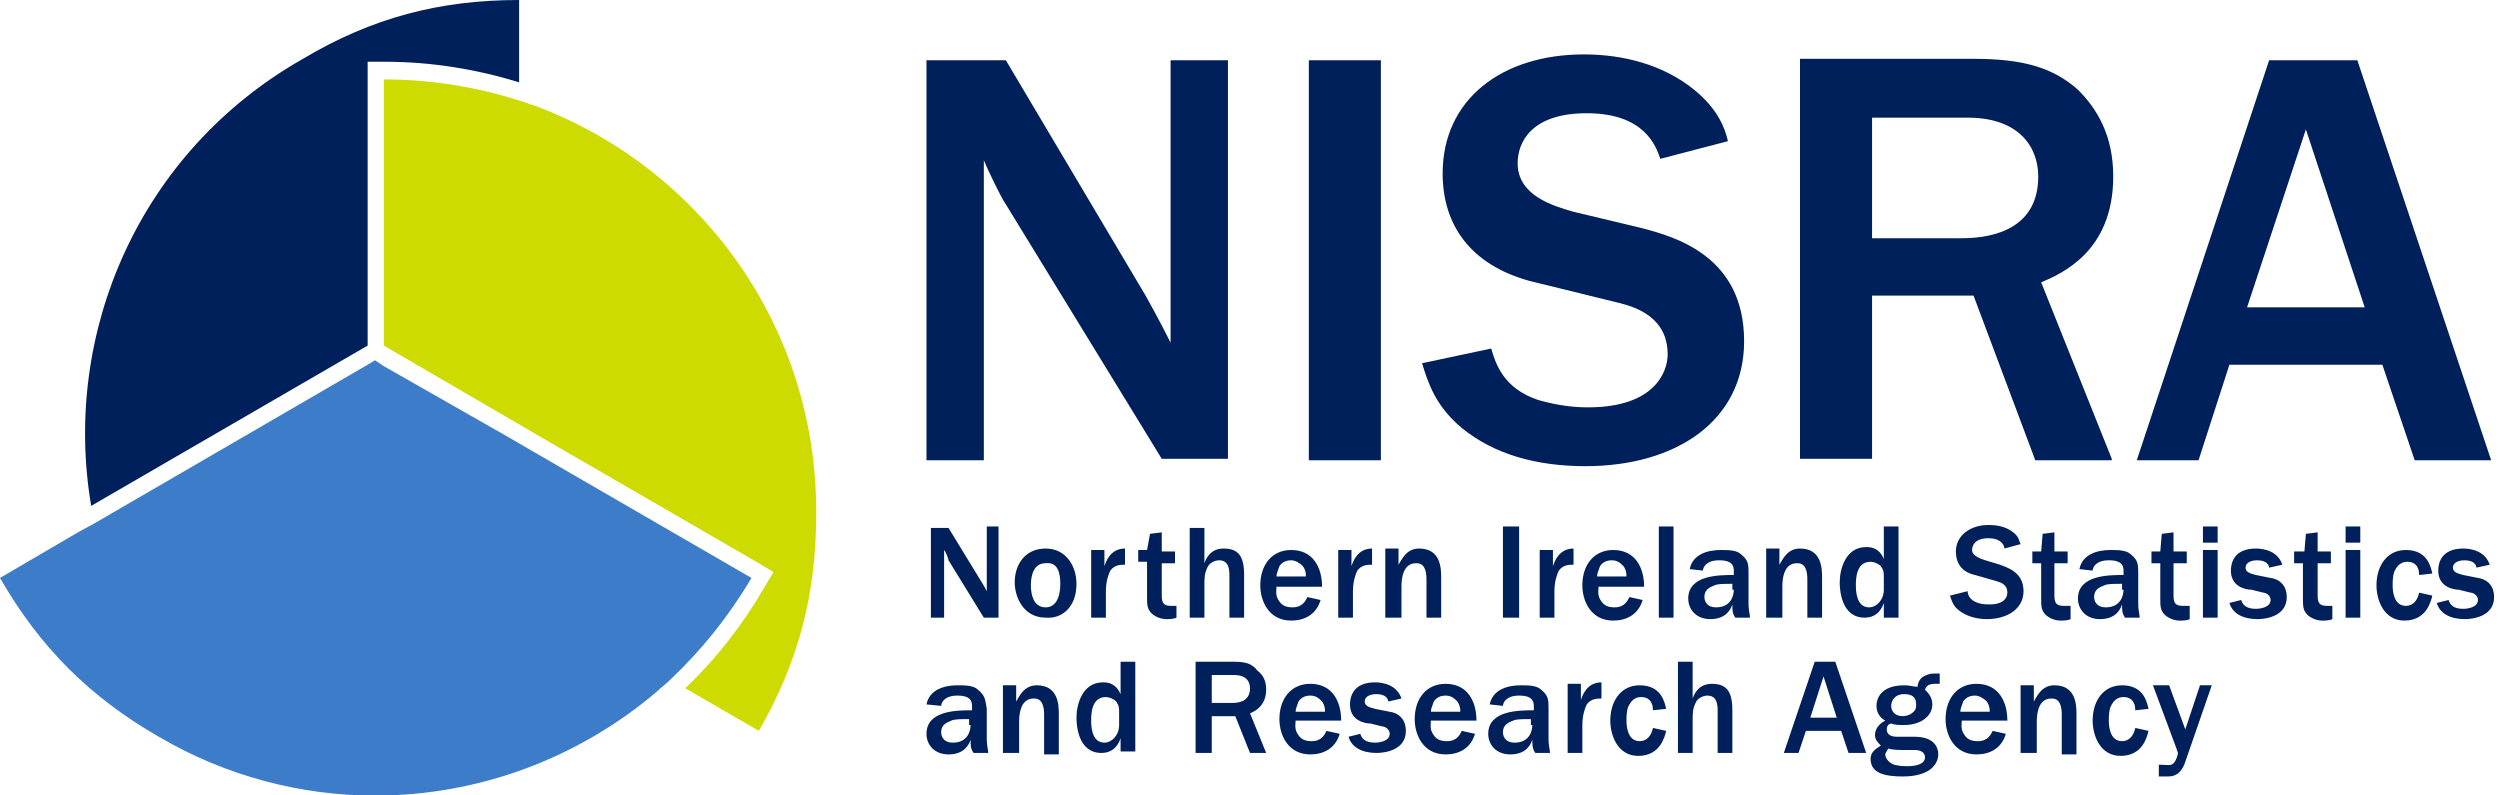
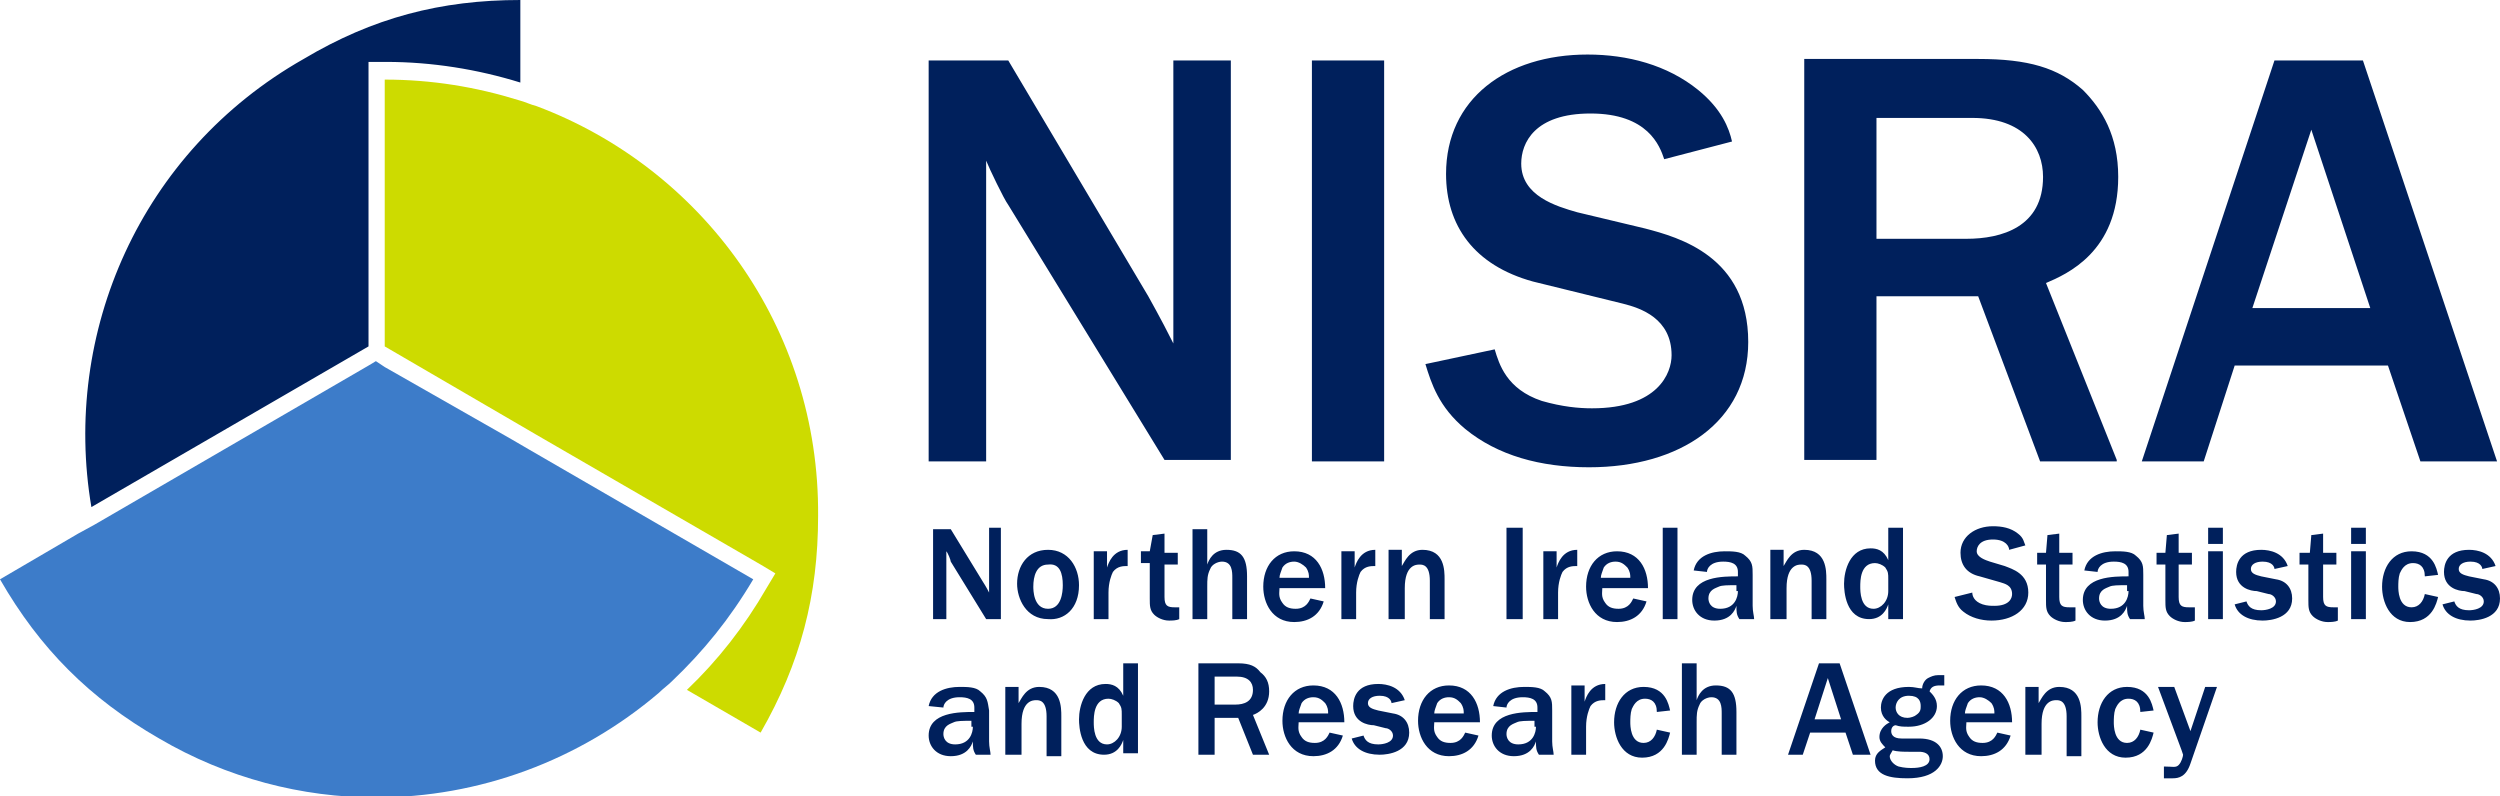
- <svg xmlns="http://www.w3.org/2000/svg" width="170" height="54" viewBox="0 0 170 54">
+ <svg xmlns="http://www.w3.org/2000/svg" version="1.1" id="Layer_1" x="0px" y="0px" width="169.6" height="54" style="enable-background:new 0 0 169.6 54;" xml:space="preserve">
  <style type="text/css">
-         .st0{fill:#3D7CC9;}
-         .st1{fill:#CDDB00;}
-         .st2{fill:#00205C;}
-     </style>
-   <path class="st0" d="M0,39.3c2.7,4.7,6.1,8.1,10.8,10.8c4.6,2.7,9.7,4,14.7,4c7,0,13.8-2.5,19.2-7.1c0.3-0.3,0.6-0.5,0.9-0.8         c2.1-2,3.9-4.2,5.5-6.9l-15.2-8.8l-1.2-0.7l-8.6-4.9l-0.6-0.4L25,24.8L6.4,35.6l-1.1,0.6L0,39.3L0,39.3z" />
-   <path class="st1" d="M36.4,7.2c-0.4-0.1-0.8-0.3-1.2-0.4c-2.9-0.9-5.9-1.4-9.1-1.4v18.1l9.1,5.3l1.2,0.7l15.2,8.8l1,0.6l-0.6,1         c-1.5,2.6-3.3,4.9-5.4,6.9l5,2.9c2.7-4.7,3.9-9.3,3.9-14.7C55.6,22.2,47.6,11.4,36.4,7.2L36.4,7.2z" />
+ 	.st0{fill:#3D7CC9;}
+ 	.st1{fill:#CDDB00;}
+ 	.st2{fill:#00205C;}
+ </style>
+   <path class="st0" d="M0,39.3c2.7,4.7,6.1,8.1,10.8,10.8c4.6,2.7,9.7,4,14.7,4c7,0,13.8-2.5,19.2-7.1c0.3-0.3,0.6-0.5,0.9-0.8  c2.1-2,3.9-4.2,5.5-6.9l-15.2-8.8l-1.2-0.7l-8.6-4.9l-0.6-0.4L25,24.8L6.4,35.6l-1.1,0.6L0,39.3L0,39.3z" />
+   <path class="st1" d="M36.4,7.2c-0.4-0.1-0.8-0.3-1.2-0.4c-2.9-0.9-5.9-1.4-9.1-1.4v18.1l9.1,5.3l1.2,0.7l15.2,8.8l1,0.6l-0.6,1  c-1.5,2.6-3.3,4.9-5.4,6.9l5,2.9c2.7-4.7,3.9-9.3,3.9-14.7C55.6,22.2,47.6,11.4,36.4,7.2L36.4,7.2z" />
  <g>
    <g>
-       <path class="st2" d="M6.2,34.4L25,23.5V4.2h1.2c3.1,0,6.2,0.5,9.1,1.4V0c-5.4,0-10,1.2-14.7,4C9.5,10.3,4.2,22.6,6.2,34.4z                 M94.5,48.4l-1-0.2c-0.4-0.1-0.7-0.2-0.7-0.5s0.3-0.5,0.8-0.5c0.7,0,0.8,0.4,0.8,0.5l0.9-0.2c-0.3-0.9-1.2-1.1-1.8-1.1                 c-1.5,0-1.7,1-1.7,1.5c0,1.1,1,1.3,1.4,1.3l0.8,0.2c0.2,0,0.5,0.2,0.5,0.5c0,0.5-0.7,0.6-1,0.6c-0.7,0-0.9-0.3-1-0.6l-0.8,0.2                 c0.2,0.7,0.9,1.1,1.9,1.1c0.6,0,2-0.2,2-1.5C95.6,49,95.2,48.5,94.5,48.4z M91.2,49c0-1.3-0.6-2.5-2.1-2.5c-1.3,0-2.1,1-2.1,2.4                 c0,1.1,0.6,2.4,2.1,2.4c0.9,0,1.7-0.4,2-1.4l-0.9-0.2c-0.1,0.2-0.3,0.7-1,0.7c-0.4,0-0.7-0.1-0.9-0.4c-0.3-0.4-0.2-0.7-0.2-1H91.2                 z M88.3,47.7c0.2-0.3,0.5-0.4,0.8-0.4c0.4,0,0.6,0.2,0.8,0.4c0.2,0.3,0.2,0.5,0.2,0.7h-2C88.1,48.2,88.2,48,88.3,47.7z                 M148.6,49.6l-1.1-3h-1.1l1.6,4.3l0.1,0.3c0,0.1-0.1,0.5-0.3,0.7c-0.2,0.2-0.4,0.1-1,0.1v0.8h0.6c0.4,0,0.9-0.1,1.2-1l1.8-5.2                 h-0.8L148.6,49.6z M100.4,49c0-1.3-0.6-2.5-2.1-2.5c-1.3,0-2.1,1-2.1,2.4c0,1.1,0.6,2.4,2.1,2.4c0.9,0,1.7-0.4,2-1.4l-0.9-0.2                 c-0.1,0.2-0.3,0.7-1,0.7c-0.4,0-0.7-0.1-0.9-0.4c-0.3-0.4-0.2-0.7-0.2-1H100.4z M97.5,47.7c0.2-0.3,0.5-0.4,0.8-0.4                 c0.4,0,0.6,0.2,0.8,0.4c0.2,0.3,0.2,0.5,0.2,0.7h-2C97.3,48.2,97.4,48,97.5,47.7z M144.4,47.4c0.4,0,0.8,0.2,0.8,0.9l0.9-0.1                 c-0.1-0.4-0.3-1.6-1.8-1.6c-1.3,0-2,1.1-2,2.4c0,1,0.5,2.4,1.9,2.4c1.5,0,1.8-1.3,1.9-1.7l-0.9-0.2c-0.1,0.5-0.4,0.9-0.9,0.9                 c-0.9,0-0.9-1.2-0.9-1.4s0-0.6,0.1-0.9C143.6,47.9,143.8,47.4,144.4,47.4z M67.1,48.2L67.1,48.2c-0.1-0.6-0.1-0.9-0.6-1.3                 c-0.3-0.3-0.9-0.3-1.4-0.3c-0.9,0-1.9,0.3-2.1,1.3l1,0.1c0-0.2,0.2-0.7,1.1-0.7c0.5,0,1,0.1,1,0.7v0.3c-1,0-3.1,0-3.1,1.6                 c0,0.7,0.5,1.4,1.5,1.4c1.1,0,1.4-0.7,1.5-1c0,0.4,0,0.6,0.2,0.9h1c0-0.2-0.1-0.5-0.1-0.9V48.2z M64.8,50.5                 c-0.7,0-0.8-0.5-0.8-0.7c0-0.6,0.5-0.7,0.7-0.8s0.6-0.1,1.2-0.1v0.4H66C66,49.7,65.8,50.5,64.8,50.5z M76.2,47.2                 c-0.3-0.7-0.8-0.8-1.2-0.8c-1.4,0-1.8,1.5-1.8,2.4c0,0.5,0.1,2.4,1.7,2.4c0.9,0,1.2-0.7,1.3-1v0.9h1V45h-1V47.2z M76.1,49.3                 c0,0.7-0.5,1.2-1,1.2c-0.9,0-0.9-1.2-0.9-1.5c0-0.4,0-1.6,1-1.6c0.2,0,0.5,0.1,0.7,0.3c0.2,0.3,0.2,0.4,0.2,0.8V49.3z M70.5,46.6                 c-0.9,0-1.2,0.8-1.4,1.1v-1.1h-0.9v4.6h1.1v-2.1c0-1.6,0.8-1.6,1-1.6c0.2,0,0.7,0,0.7,1.1v2.7h1v-2.7C72,48,72,46.6,70.5,46.6z                 M105.3,48.2c0-0.6,0-0.9-0.5-1.3c-0.3-0.3-0.9-0.3-1.4-0.3c-0.9,0-1.9,0.3-2.1,1.3l0.9,0.1c0-0.2,0.2-0.7,1.1-0.7                 c0.5,0,1,0.1,1,0.7v0.3c-1,0-3.1,0-3.1,1.6c0,0.7,0.5,1.4,1.5,1.4c1.1,0,1.4-0.7,1.5-1c0,0.4,0,0.6,0.2,0.9h1                 c0-0.2-0.1-0.5-0.1-0.9V48.2z M103,50.5c-0.7,0-0.8-0.5-0.8-0.7c0-0.6,0.5-0.7,0.7-0.8c0.2-0.1,0.6-0.1,1.2-0.1v0.4h0.1                 C104.2,49.7,104,50.5,103,50.5z M86.1,46.9c0-0.6-0.2-1-0.6-1.3C85.2,45.2,84.8,45,84,45h-2.7v6.2h1.1v-2.5H84l1,2.5h1.1L85,48.5                 C85.3,48.4,86.1,48,86.1,46.9z M83.8,47.8h-1.4v-1.9h1.5c0.8,0,1.1,0.4,1.1,0.9C85,47.6,84.4,47.8,83.8,47.8z M130.8,46                 c-0.2,0.1-0.4,0.4-0.4,0.7c-0.3,0-0.5-0.1-0.9-0.1c-1.6,0-1.9,0.9-1.9,1.4c0,0.6,0.4,0.9,0.6,1c-0.2,0.1-0.7,0.4-0.7,1                 c0,0.3,0.2,0.5,0.4,0.7c-0.3,0.2-0.7,0.4-0.7,0.9c0,1,1,1.2,2.2,1.2c1.9,0,2.4-0.9,2.4-1.5c0-0.6-0.4-1.2-1.6-1.2H129                 c-0.6,0-0.7-0.3-0.7-0.5c0-0.3,0.2-0.4,0.3-0.4c0.3,0.1,0.5,0.1,0.9,0.1c1.1,0,1.9-0.6,1.9-1.4c0-0.5-0.3-0.8-0.5-1                 c0.1-0.3,0.3-0.4,0.7-0.4h0.3v-0.7h-0.4C131.2,45.8,131,45.9,130.8,46z M128.4,50.9c0.3,0.1,0.8,0.1,1.1,0.1h0.7                 c0.3,0,0.7,0.1,0.7,0.5c0,0.5-0.7,0.6-1.2,0.6c-0.2,0-0.5,0-0.9-0.1c-0.3-0.1-0.6-0.4-0.6-0.7C128.2,51.2,128.3,51.1,128.4,50.9z                 M130,48.5c-0.1,0.1-0.4,0.2-0.6,0.2c-0.6,0-0.8-0.4-0.8-0.7s0.2-0.8,0.9-0.8s0.8,0.4,0.8,0.7C130.3,48.1,130.3,48.3,130,48.5z                 M136.5,49c0-1.3-0.6-2.5-2.1-2.5c-1.3,0-2.1,1-2.1,2.4c0,1.1,0.6,2.4,2.1,2.4c0.9,0,1.7-0.4,2-1.4l-0.9-0.2                 c-0.1,0.2-0.3,0.7-1,0.7c-0.4,0-0.7-0.1-0.9-0.4c-0.3-0.4-0.2-0.7-0.2-1H136.5z M133.3,48.4c0-0.2,0.1-0.4,0.2-0.7                 c0.2-0.3,0.5-0.4,0.8-0.4c0.3,0,0.6,0.2,0.8,0.4c0.2,0.3,0.2,0.5,0.2,0.7H133.3z M111.6,47.4c0.4,0,0.8,0.2,0.8,0.9l0.9-0.1                 c-0.1-0.4-0.3-1.6-1.8-1.6c-1.3,0-2,1.1-2,2.4c0,1,0.5,2.4,1.9,2.4c1.5,0,1.8-1.3,1.9-1.7l-0.9-0.2c-0.1,0.5-0.4,0.9-0.9,0.9                 c-0.9,0-0.9-1.2-0.9-1.4s0-0.6,0.1-0.9C110.8,47.9,111,47.4,111.6,47.4z M139.7,46.6c-0.9,0-1.2,0.8-1.4,1.1v-1.1h-0.9v4.6h1.1                 v-2.1c0-1.6,0.8-1.6,1-1.6s0.7,0,0.7,1.1v2.7h1v-2.7C141.2,48,141.2,46.6,139.7,46.6z M116.4,46.5c-0.9,0-1.2,0.7-1.3,1V45h-1v6.2                 h1V49c0-0.5,0-0.8,0.2-1.2c0.1-0.3,0.5-0.5,0.8-0.5c0.7,0,0.7,0.7,0.7,1.1v2.8h1v-2.9C117.8,47,117.4,46.5,116.4,46.5z M123.4,45                 l-2.1,6.2h1l0.5-1.5h2.4l0.5,1.5h1.2l-2.1-6.2H123.4z M123.1,48.8L124,46l0.9,2.8H123.1z M107.5,47.6v-1.1h-0.9v4.7h1v-1.9                 c0-0.7,0.2-1.2,0.3-1.4c0.3-0.4,0.7-0.4,1-0.4v-1.1C107.9,46.4,107.6,47.3,107.5,47.6z M163.7,38.2c0.4,0,0.8,0.2,0.8,0.9l0.9-0.1                 c-0.1-0.4-0.3-1.6-1.8-1.6c-1.3,0-2,1.1-2,2.4c0,1,0.5,2.4,1.9,2.4c1.5,0,1.8-1.3,1.9-1.7l-0.9-0.2c-0.1,0.5-0.4,0.9-0.9,0.9                 c-0.9,0-0.9-1.2-0.9-1.4s0-0.6,0.1-0.9C162.9,38.7,163.1,38.2,163.7,38.2z M159.5,42h1v-4.6h-1V42z M139.1,41.8                 c0.2,0.2,0.6,0.4,1,0.4c0.2,0,0.5,0,0.7-0.1v-0.9h-0.4c-0.5,0-0.7-0.1-0.7-0.7v-2.2h0.9v-0.8h-0.9v-1.3l-0.8,0.1l-0.1,1.2h-0.6                 v0.8h0.6v2.4C138.8,41.2,138.8,41.5,139.1,41.8z M67.1,40.2c-0.2-0.4-0.4-0.7-0.4-0.7l-2.2-3.6h-1.2V42h0.9v-4.6                 c0.1,0.1,0.3,0.6,0.3,0.7l2.4,3.9h1v-6.2h-0.8V40.2z M157.6,40.5v-2.2h0.9v-0.8h-0.9v-1.3l-0.8,0.1l-0.1,1.2H156v0.8h0.6v2.4                 c0,0.5,0,0.8,0.3,1.1c0.2,0.2,0.6,0.4,1,0.4c0.2,0,0.5,0,0.7-0.1v-0.9h-0.3C157.8,41.2,157.6,41.1,157.6,40.5z M91,37.4V42h1v-1.8                 c0-0.7,0.2-1.2,0.3-1.4c0.3-0.4,0.7-0.4,1-0.4v-1.1c-1,0-1.3,0.9-1.4,1.2v-1.1H91z M129.1,42v-6.2h-1V38c-0.3-0.7-0.8-0.8-1.2-0.8                 c-1.4,0-1.8,1.5-1.8,2.4c0,0.5,0.1,2.4,1.7,2.4c0.9,0,1.2-0.7,1.3-1v1H129.1z M127.1,41.3c-0.9,0-0.9-1.2-0.9-1.5                 c0-0.4,0-1.6,1-1.6c0.2,0,0.5,0.1,0.7,0.3c0.2,0.3,0.2,0.4,0.2,0.8v0.8C128.1,40.8,127.6,41.3,127.1,41.3z M103.3,42v-6.2h-1.1V42                 H103.3z M111.8,39.9c0-1.3-0.6-2.5-2.1-2.5c-1.3,0-2.1,1-2.1,2.4c0,1.1,0.6,2.4,2.1,2.4c0.9,0,1.7-0.4,2-1.4l-0.9-0.2                 c-0.1,0.2-0.3,0.7-1,0.7c-0.4,0-0.7-0.1-0.9-0.4c-0.3-0.4-0.2-0.7-0.2-1H111.8z M108.6,39.2c0-0.2,0.1-0.4,0.2-0.7                 c0.2-0.3,0.5-0.4,0.8-0.4c0.4,0,0.6,0.2,0.8,0.4c0.2,0.3,0.2,0.5,0.2,0.7H108.6z M74.2,37.4V42h1v-1.8c0-0.7,0.2-1.2,0.3-1.4                 c0.3-0.4,0.7-0.4,1-0.4v-1.1c-1,0-1.3,0.9-1.4,1.2v-1.1H74.2z M159.5,36.9h1v-1.1h-1V36.9z M149.8,42h1v-4.6h-1V42z M146.9,40.7                 c0,0.5,0,0.8,0.3,1.1c0.2,0.2,0.6,0.4,1,0.4c0.2,0,0.5,0,0.7-0.1v-0.9h-0.4c-0.5,0-0.7-0.1-0.7-0.7v-2.2h0.9v-0.8h-0.9v-1.3                 l-0.8,0.1l-0.1,1.2h-0.6v0.8h0.6V40.7z M71.1,37.3c-1.4,0-2.1,1.1-2.1,2.3c0,1,0.6,2.4,2.1,2.4c1.1,0.1,2.1-0.7,2.1-2.3                 C73.2,38.5,72.5,37.3,71.1,37.3z M71.1,41.3c-1,0-1-1.3-1-1.5c0-0.7,0.2-1.5,1-1.5c0.8-0.1,1,0.6,1,1.4                 C72.1,40.2,72,41.3,71.1,41.3z M144.3,41.1c0,0.4,0,0.6,0.2,0.9h1c0-0.2-0.1-0.5-0.1-0.9V39h0c0-0.6,0-0.9-0.5-1.3                 c-0.3-0.3-0.9-0.3-1.4-0.3c-0.9,0-1.9,0.3-2.1,1.3l0.9,0.1c0-0.2,0.2-0.7,1.1-0.7c0.5,0,1,0.1,1,0.7v0.3c-1,0-3.1,0-3.1,1.6                 c0,0.7,0.5,1.4,1.5,1.4C143.9,42.1,144.2,41.4,144.3,41.1z M142.4,40.6c0-0.6,0.5-0.7,0.7-0.8c0.2-0.1,0.6-0.1,1.2-0.1v0.4h0.1                 c0,0.4-0.2,1.2-1.2,1.2C142.5,41.3,142.4,40.8,142.4,40.6z M112.8,42h1v-6.2h-1V42z M136,38.4l-1-0.3c-0.3-0.1-0.9-0.3-0.9-0.7                 c0-0.3,0.2-0.8,1.1-0.8s1.1,0.5,1.1,0.7l1.1-0.3c-0.1-0.2-0.1-0.5-0.5-0.8c-0.5-0.4-1.1-0.5-1.7-0.5c-1.2,0-2.2,0.7-2.2,1.8                 c0,0.8,0.4,1.4,1.3,1.6l1.4,0.4c0.3,0.1,0.8,0.2,0.8,0.8c0,0.3-0.2,0.8-1.2,0.8c-0.2,0-0.5,0-0.8-0.1c-0.6-0.2-0.7-0.6-0.7-0.8                 l-1.2,0.3c0.1,0.3,0.2,0.7,0.6,1c0.5,0.4,1.2,0.6,1.9,0.6c1.4,0,2.5-0.7,2.5-1.9C137.6,38.9,136.5,38.6,136,38.4z M118.9,39                 c0-0.6,0-0.9-0.5-1.3c-0.3-0.3-0.9-0.3-1.4-0.3c-0.9,0-1.9,0.3-2.1,1.3l0.9,0.1c0-0.2,0.2-0.7,1.1-0.7c0.5,0,1,0.1,1,0.7v0.3                 c-1,0-3.1,0-3.1,1.6c0,0.7,0.5,1.4,1.5,1.4c1.1,0,1.4-0.7,1.5-1c0,0.4,0,0.6,0.2,0.9h1c0-0.2-0.1-0.5-0.1-0.9V39z M116.7,41.3                 c-0.7,0-0.8-0.5-0.8-0.7c0-0.6,0.5-0.7,0.7-0.8c0.2-0.1,0.6-0.1,1.2-0.1v0.4h0.1C117.9,40.5,117.7,41.3,116.7,41.3z M122.2,38.3                 c0.2,0,0.7,0,0.7,1.1V42h1v-2.7c0-0.6,0-2-1.5-2c-0.9,0-1.2,0.8-1.4,1.1v-1.1h-0.9V42h1.1v-2.1C121.2,38.3,122,38.3,122.2,38.3z                 M107,37.3c-1,0-1.3,0.9-1.4,1.2v-1.1h-0.9V42h1v-1.8c0-0.7,0.2-1.2,0.3-1.4c0.3-0.4,0.7-0.4,1-0.4V37.3z M149.8,36.9h1v-1.1h-1                 V36.9z M79,40.5v-2.2h0.9v-0.8H79v-1.3l-0.8,0.1L78,37.4h-0.6v0.8H78v2.4c0,0.5,0,0.8,0.3,1.1c0.2,0.2,0.6,0.4,1,0.4                 c0.2,0,0.5,0,0.7-0.1v-0.8h-0.3C79.2,41.2,79,41.1,79,40.5z M154.4,39.3l-1-0.2c-0.4-0.1-0.7-0.2-0.7-0.5c0-0.3,0.3-0.5,0.8-0.5                 c0.7,0,0.8,0.4,0.8,0.5l0.9-0.2c-0.3-0.9-1.2-1.1-1.8-1.1c-1.5,0-1.7,1-1.7,1.5c0,1.1,1,1.3,1.4,1.3l0.8,0.2                 c0.2,0,0.5,0.2,0.5,0.5c0,0.5-0.7,0.6-1,0.6c-0.7,0-0.9-0.3-1-0.6l-0.8,0.2c0.2,0.7,0.9,1.1,1.9,1.1c0.6,0,2-0.2,2-1.5                 C155.5,39.9,155.1,39.4,154.4,39.3z M81.9,39.8c0-0.5,0-0.8,0.2-1.2c0.1-0.3,0.5-0.5,0.8-0.5c0.7,0,0.7,0.7,0.7,1.1V42h1v-2.9                 c0-1.3-0.4-1.8-1.4-1.8c-0.9,0-1.2,0.7-1.3,1v-2.4h-1V42h1V39.8z M89.8,40.8l-0.9-0.2c-0.1,0.2-0.3,0.7-1,0.7                 c-0.4,0-0.7-0.1-0.9-0.4c-0.3-0.4-0.2-0.7-0.2-1h3.1c0-1.3-0.6-2.5-2.1-2.5c-1.3,0-2.1,1-2.1,2.4c0,1.1,0.6,2.4,2.1,2.4                 C88.7,42.2,89.5,41.8,89.8,40.8z M87,38.5c0.2-0.3,0.5-0.4,0.8-0.4c0.3,0,0.6,0.2,0.8,0.4c0.2,0.3,0.2,0.5,0.2,0.7h-2                 C86.8,39,86.9,38.8,87,38.5z M168.5,39.3l-1-0.2c-0.4-0.1-0.7-0.2-0.7-0.5c0-0.3,0.3-0.5,0.8-0.5c0.7,0,0.8,0.4,0.8,0.5l0.9-0.2                 c-0.3-0.9-1.2-1.1-1.8-1.1c-1.5,0-1.7,1-1.7,1.5c0,1.1,1,1.3,1.4,1.3l0.8,0.2c0.2,0,0.5,0.2,0.5,0.5c0,0.5-0.7,0.6-1,0.6                 c-0.7,0-0.9-0.3-1-0.6l-0.8,0.2c0.2,0.7,0.9,1.1,1.9,1.1c0.6,0,2-0.2,2-1.5C169.6,39.9,169.2,39.4,168.5,39.3z M97,39.4V42h1v-2.7                 c0-0.6,0-2-1.5-2c-0.9,0-1.2,0.8-1.4,1.1v-1.1h-0.9V42h1.1v-2.1c0-1.6,0.8-1.6,1-1.6C96.5,38.3,97,38.3,97,39.4z M151.6,24.8H162                 l2.2,6.5h5.2l-9.1-27.2h-6l-9,27.2h4.2L151.6,24.8z M156.8,8.8l4,12.1h-8L156.8,8.8z M108,27.7c-0.9,0-2-0.1-3.4-0.5                 c-2.4-0.8-2.9-2.5-3.2-3.5l-4.7,1c0.4,1.3,0.9,2.9,2.7,4.4c2.2,1.8,5.1,2.6,8.4,2.6c6.2,0,10.8-3.1,10.8-8.5c0-5.8-4.7-7.1-7-7.7                 l-4.6-1.1c-1.4-0.4-3.8-1.1-3.8-3.3c0-1.4,0.9-3.4,4.7-3.4c3.9,0,4.7,2.2,5,3.1l4.6-1.2c-0.2-0.9-0.7-2.2-2.3-3.5                 c-2.1-1.7-4.8-2.4-7.5-2.4c-5.5,0-9.6,3-9.6,8.1c0,3.5,1.9,6.2,5.9,7.3l6.1,1.5c1.2,0.3,3.3,1,3.3,3.5                 C113.4,25.3,112.5,27.7,108,27.7z M127.3,20.1h6.9l4.2,11.2h5.2v-0.1l-4.8-12c1.4-0.6,4.9-2.1,4.9-7.2c0-2.8-1.1-4.6-2.4-5.9                 c-1.7-1.5-3.7-2.1-7.1-2.1h-11.8v27.2h4.9V20.1z M127.3,8h6.5c3.5,0,4.8,2,4.8,4c0,3.4-2.8,4.2-5.2,4.2h-6.1V8z M66.9,10.9                 c0.2,0.5,1.2,2.6,1.5,3L79,31.2h4.5V4.1h-3.9v19.2c-0.9-1.8-1.6-3-1.7-3.2l-9.5-16H63v27.2h3.9V10.9z M93.9,4.1H89v27.2h4.9V4.1z" />
+       <path class="st2" d="M6.2,34.4L25,23.5V4.2h1.2c3.1,0,6.2,0.5,9.1,1.4V0c-5.4,0-10,1.2-14.7,4C9.5,10.3,4.2,22.6,6.2,34.4z     M94.5,48.4l-1-0.2c-0.4-0.1-0.7-0.2-0.7-0.5s0.3-0.5,0.8-0.5c0.7,0,0.8,0.4,0.8,0.5l0.9-0.2c-0.3-0.9-1.2-1.1-1.8-1.1    c-1.5,0-1.7,1-1.7,1.5c0,1.1,1,1.3,1.4,1.3l0.8,0.2c0.2,0,0.5,0.2,0.5,0.5c0,0.5-0.7,0.6-1,0.6c-0.7,0-0.9-0.3-1-0.6l-0.8,0.2    c0.2,0.7,0.9,1.1,1.9,1.1c0.6,0,2-0.2,2-1.5C95.6,49,95.2,48.5,94.5,48.4z M91.2,49c0-1.3-0.6-2.5-2.1-2.5c-1.3,0-2.1,1-2.1,2.4    c0,1.1,0.6,2.4,2.1,2.4c0.9,0,1.7-0.4,2-1.4l-0.9-0.2c-0.1,0.2-0.3,0.7-1,0.7c-0.4,0-0.7-0.1-0.9-0.4c-0.3-0.4-0.2-0.7-0.2-1H91.2    z M88.3,47.7c0.2-0.3,0.5-0.4,0.8-0.4c0.4,0,0.6,0.2,0.8,0.4c0.2,0.3,0.2,0.5,0.2,0.7h-2C88.1,48.2,88.2,48,88.3,47.7z     M148.6,49.6l-1.1-3h-1.1l1.6,4.3l0.1,0.3c0,0.1-0.1,0.5-0.3,0.7c-0.2,0.2-0.4,0.1-1,0.1v0.8h0.6c0.4,0,0.9-0.1,1.2-1l1.8-5.2    h-0.8L148.6,49.6z M100.4,49c0-1.3-0.6-2.5-2.1-2.5c-1.3,0-2.1,1-2.1,2.4c0,1.1,0.6,2.4,2.1,2.4c0.9,0,1.7-0.4,2-1.4l-0.9-0.2    c-0.1,0.2-0.3,0.7-1,0.7c-0.4,0-0.7-0.1-0.9-0.4c-0.3-0.4-0.2-0.7-0.2-1H100.4z M97.5,47.7c0.2-0.3,0.5-0.4,0.8-0.4    c0.4,0,0.6,0.2,0.8,0.4c0.2,0.3,0.2,0.5,0.2,0.7h-2C97.3,48.2,97.4,48,97.5,47.7z M144.4,47.4c0.4,0,0.8,0.2,0.8,0.9l0.9-0.1    c-0.1-0.4-0.3-1.6-1.8-1.6c-1.3,0-2,1.1-2,2.4c0,1,0.5,2.4,1.9,2.4c1.5,0,1.8-1.3,1.9-1.7l-0.9-0.2c-0.1,0.5-0.4,0.9-0.9,0.9    c-0.9,0-0.9-1.2-0.9-1.4s0-0.6,0.1-0.9C143.6,47.9,143.8,47.4,144.4,47.4z M67.1,48.2L67.1,48.2c-0.1-0.6-0.1-0.9-0.6-1.3    c-0.3-0.3-0.9-0.3-1.4-0.3c-0.9,0-1.9,0.3-2.1,1.3l1,0.1c0-0.2,0.2-0.7,1.1-0.7c0.5,0,1,0.1,1,0.7v0.3c-1,0-3.1,0-3.1,1.6    c0,0.7,0.5,1.4,1.5,1.4c1.1,0,1.4-0.7,1.5-1c0,0.4,0,0.6,0.2,0.9h1c0-0.2-0.1-0.5-0.1-0.9V48.2z M64.8,50.5    c-0.7,0-0.8-0.5-0.8-0.7c0-0.6,0.5-0.7,0.7-0.8s0.6-0.1,1.2-0.1v0.4H66C66,49.7,65.8,50.5,64.8,50.5z M76.2,47.2    c-0.3-0.7-0.8-0.8-1.2-0.8c-1.4,0-1.8,1.5-1.8,2.4c0,0.5,0.1,2.4,1.7,2.4c0.9,0,1.2-0.7,1.3-1v0.9h1V45h-1V47.2z M76.1,49.3    c0,0.7-0.5,1.2-1,1.2c-0.9,0-0.9-1.2-0.9-1.5c0-0.4,0-1.6,1-1.6c0.2,0,0.5,0.1,0.7,0.3c0.2,0.3,0.2,0.4,0.2,0.8V49.3z M70.5,46.6    c-0.9,0-1.2,0.8-1.4,1.1v-1.1h-0.9v4.6h1.1v-2.1c0-1.6,0.8-1.6,1-1.6c0.2,0,0.7,0,0.7,1.1v2.7h1v-2.7C72,48,72,46.6,70.5,46.6z     M105.3,48.2c0-0.6,0-0.9-0.5-1.3c-0.3-0.3-0.9-0.3-1.4-0.3c-0.9,0-1.9,0.3-2.1,1.3l0.9,0.1c0-0.2,0.2-0.7,1.1-0.7    c0.5,0,1,0.1,1,0.7v0.3c-1,0-3.1,0-3.1,1.6c0,0.7,0.5,1.4,1.5,1.4c1.1,0,1.4-0.7,1.5-1c0,0.4,0,0.6,0.2,0.9h1    c0-0.2-0.1-0.5-0.1-0.9V48.2z M103,50.5c-0.7,0-0.8-0.5-0.8-0.7c0-0.6,0.5-0.7,0.7-0.8c0.2-0.1,0.6-0.1,1.2-0.1v0.4h0.1    C104.2,49.7,104,50.5,103,50.5z M86.1,46.9c0-0.6-0.2-1-0.6-1.3C85.2,45.2,84.8,45,84,45h-2.7v6.2h1.1v-2.5H84l1,2.5h1.1L85,48.5    C85.3,48.4,86.1,48,86.1,46.9z M83.8,47.8h-1.4v-1.9h1.5c0.8,0,1.1,0.4,1.1,0.9C85,47.6,84.4,47.8,83.8,47.8z M130.8,46    c-0.2,0.1-0.4,0.4-0.4,0.7c-0.3,0-0.5-0.1-0.9-0.1c-1.6,0-1.9,0.9-1.9,1.4c0,0.6,0.4,0.9,0.6,1c-0.2,0.1-0.7,0.4-0.7,1    c0,0.3,0.2,0.5,0.4,0.7c-0.3,0.2-0.7,0.4-0.7,0.9c0,1,1,1.2,2.2,1.2c1.9,0,2.4-0.9,2.4-1.5c0-0.6-0.4-1.2-1.6-1.2H129    c-0.6,0-0.7-0.3-0.7-0.5c0-0.3,0.2-0.4,0.3-0.4c0.3,0.1,0.5,0.1,0.9,0.1c1.1,0,1.9-0.6,1.9-1.4c0-0.5-0.3-0.8-0.5-1    c0.1-0.3,0.3-0.4,0.7-0.4h0.3v-0.7h-0.4C131.2,45.8,131,45.9,130.8,46z M128.4,50.9c0.3,0.1,0.8,0.1,1.1,0.1h0.7    c0.3,0,0.7,0.1,0.7,0.5c0,0.5-0.7,0.6-1.2,0.6c-0.2,0-0.5,0-0.9-0.1c-0.3-0.1-0.6-0.4-0.6-0.7C128.2,51.2,128.3,51.1,128.4,50.9z     M130,48.5c-0.1,0.1-0.4,0.2-0.6,0.2c-0.6,0-0.8-0.4-0.8-0.7s0.2-0.8,0.9-0.8s0.8,0.4,0.8,0.7C130.3,48.1,130.3,48.3,130,48.5z     M136.5,49c0-1.3-0.6-2.5-2.1-2.5c-1.3,0-2.1,1-2.1,2.4c0,1.1,0.6,2.4,2.1,2.4c0.9,0,1.7-0.4,2-1.4l-0.9-0.2    c-0.1,0.2-0.3,0.7-1,0.7c-0.4,0-0.7-0.1-0.9-0.4c-0.3-0.4-0.2-0.7-0.2-1H136.5z M133.3,48.4c0-0.2,0.1-0.4,0.2-0.7    c0.2-0.3,0.5-0.4,0.8-0.4c0.3,0,0.6,0.2,0.8,0.4c0.2,0.3,0.2,0.5,0.2,0.7H133.3z M111.6,47.4c0.4,0,0.8,0.2,0.8,0.9l0.9-0.1    c-0.1-0.4-0.3-1.6-1.8-1.6c-1.3,0-2,1.1-2,2.4c0,1,0.5,2.4,1.9,2.4c1.5,0,1.8-1.3,1.9-1.7l-0.9-0.2c-0.1,0.5-0.4,0.9-0.9,0.9    c-0.9,0-0.9-1.2-0.9-1.4s0-0.6,0.1-0.9C110.8,47.9,111,47.4,111.6,47.4z M139.7,46.6c-0.9,0-1.2,0.8-1.4,1.1v-1.1h-0.9v4.6h1.1    v-2.1c0-1.6,0.8-1.6,1-1.6s0.7,0,0.7,1.1v2.7h1v-2.7C141.2,48,141.2,46.6,139.7,46.6z M116.4,46.5c-0.9,0-1.2,0.7-1.3,1V45h-1v6.2    h1V49c0-0.5,0-0.8,0.2-1.2c0.1-0.3,0.5-0.5,0.8-0.5c0.7,0,0.7,0.7,0.7,1.1v2.8h1v-2.9C117.8,47,117.4,46.5,116.4,46.5z M123.4,45    l-2.1,6.2h1l0.5-1.5h2.4l0.5,1.5h1.2l-2.1-6.2H123.4z M123.1,48.8L124,46l0.9,2.8H123.1z M107.5,47.6v-1.1h-0.9v4.7h1v-1.9    c0-0.7,0.2-1.2,0.3-1.4c0.3-0.4,0.7-0.4,1-0.4v-1.1C107.9,46.4,107.6,47.3,107.5,47.6z M163.7,38.2c0.4,0,0.8,0.2,0.8,0.9l0.9-0.1    c-0.1-0.4-0.3-1.6-1.8-1.6c-1.3,0-2,1.1-2,2.4c0,1,0.5,2.4,1.9,2.4c1.5,0,1.8-1.3,1.9-1.7l-0.9-0.2c-0.1,0.5-0.4,0.9-0.9,0.9    c-0.9,0-0.9-1.2-0.9-1.4s0-0.6,0.1-0.9C162.9,38.7,163.1,38.2,163.7,38.2z M159.5,42h1v-4.6h-1V42z M139.1,41.8    c0.2,0.2,0.6,0.4,1,0.4c0.2,0,0.5,0,0.7-0.1v-0.9h-0.4c-0.5,0-0.7-0.1-0.7-0.7v-2.2h0.9v-0.8h-0.9v-1.3l-0.8,0.1l-0.1,1.2h-0.6    v0.8h0.6v2.4C138.8,41.2,138.8,41.5,139.1,41.8z M67.1,40.2c-0.2-0.4-0.4-0.7-0.4-0.7l-2.2-3.6h-1.2V42h0.9v-4.6    c0.1,0.1,0.3,0.6,0.3,0.7l2.4,3.9h1v-6.2h-0.8V40.2z M157.6,40.5v-2.2h0.9v-0.8h-0.9v-1.3l-0.8,0.1l-0.1,1.2H156v0.8h0.6v2.4    c0,0.5,0,0.8,0.3,1.1c0.2,0.2,0.6,0.4,1,0.4c0.2,0,0.5,0,0.7-0.1v-0.9h-0.3C157.8,41.2,157.6,41.1,157.6,40.5z M91,37.4V42h1v-1.8    c0-0.7,0.2-1.2,0.3-1.4c0.3-0.4,0.7-0.4,1-0.4v-1.1c-1,0-1.3,0.9-1.4,1.2v-1.1H91z M129.1,42v-6.2h-1V38c-0.3-0.7-0.8-0.8-1.2-0.8    c-1.4,0-1.8,1.5-1.8,2.4c0,0.5,0.1,2.4,1.7,2.4c0.9,0,1.2-0.7,1.3-1v1H129.1z M127.1,41.3c-0.9,0-0.9-1.2-0.9-1.5    c0-0.4,0-1.6,1-1.6c0.2,0,0.5,0.1,0.7,0.3c0.2,0.3,0.2,0.4,0.2,0.8v0.8C128.1,40.8,127.6,41.3,127.1,41.3z M103.3,42v-6.2h-1.1V42    H103.3z M111.8,39.9c0-1.3-0.6-2.5-2.1-2.5c-1.3,0-2.1,1-2.1,2.4c0,1.1,0.6,2.4,2.1,2.4c0.9,0,1.7-0.4,2-1.4l-0.9-0.2    c-0.1,0.2-0.3,0.7-1,0.7c-0.4,0-0.7-0.1-0.9-0.4c-0.3-0.4-0.2-0.7-0.2-1H111.8z M108.6,39.2c0-0.2,0.1-0.4,0.2-0.7    c0.2-0.3,0.5-0.4,0.8-0.4c0.4,0,0.6,0.2,0.8,0.4c0.2,0.3,0.2,0.5,0.2,0.7H108.6z M74.2,37.4V42h1v-1.8c0-0.7,0.2-1.2,0.3-1.4    c0.3-0.4,0.7-0.4,1-0.4v-1.1c-1,0-1.3,0.9-1.4,1.2v-1.1H74.2z M159.5,36.9h1v-1.1h-1V36.9z M149.8,42h1v-4.6h-1V42z M146.9,40.7    c0,0.5,0,0.8,0.3,1.1c0.2,0.2,0.6,0.4,1,0.4c0.2,0,0.5,0,0.7-0.1v-0.9h-0.4c-0.5,0-0.7-0.1-0.7-0.7v-2.2h0.9v-0.8h-0.9v-1.3    l-0.8,0.1l-0.1,1.2h-0.6v0.8h0.6V40.7z M71.1,37.3c-1.4,0-2.1,1.1-2.1,2.3c0,1,0.6,2.4,2.1,2.4c1.1,0.1,2.1-0.7,2.1-2.3    C73.2,38.5,72.5,37.3,71.1,37.3z M71.1,41.3c-1,0-1-1.3-1-1.5c0-0.7,0.2-1.5,1-1.5c0.8-0.1,1,0.6,1,1.4    C72.1,40.2,72,41.3,71.1,41.3z M144.3,41.1c0,0.4,0,0.6,0.2,0.9h1c0-0.2-0.1-0.5-0.1-0.9V39h0c0-0.6,0-0.9-0.5-1.3    c-0.3-0.3-0.9-0.3-1.4-0.3c-0.9,0-1.9,0.3-2.1,1.3l0.9,0.1c0-0.2,0.2-0.7,1.1-0.7c0.5,0,1,0.1,1,0.7v0.3c-1,0-3.1,0-3.1,1.6    c0,0.7,0.5,1.4,1.5,1.4C143.9,42.1,144.2,41.4,144.3,41.1z M142.4,40.6c0-0.6,0.5-0.7,0.7-0.8c0.2-0.1,0.6-0.1,1.2-0.1v0.4h0.1    c0,0.4-0.2,1.2-1.2,1.2C142.5,41.3,142.4,40.8,142.4,40.6z M112.8,42h1v-6.2h-1V42z M136,38.4l-1-0.3c-0.3-0.1-0.9-0.3-0.9-0.7    c0-0.3,0.2-0.8,1.1-0.8s1.1,0.5,1.1,0.7l1.1-0.3c-0.1-0.2-0.1-0.5-0.5-0.8c-0.5-0.4-1.1-0.5-1.7-0.5c-1.2,0-2.2,0.7-2.2,1.8    c0,0.8,0.4,1.4,1.3,1.6l1.4,0.4c0.3,0.1,0.8,0.2,0.8,0.8c0,0.3-0.2,0.8-1.2,0.8c-0.2,0-0.5,0-0.8-0.1c-0.6-0.2-0.7-0.6-0.7-0.8    l-1.2,0.3c0.1,0.3,0.2,0.7,0.6,1c0.5,0.4,1.2,0.6,1.9,0.6c1.4,0,2.5-0.7,2.5-1.9C137.6,38.9,136.5,38.6,136,38.4z M118.9,39    c0-0.6,0-0.9-0.5-1.3c-0.3-0.3-0.9-0.3-1.4-0.3c-0.9,0-1.9,0.3-2.1,1.3l0.9,0.1c0-0.2,0.2-0.7,1.1-0.7c0.5,0,1,0.1,1,0.7v0.3    c-1,0-3.1,0-3.1,1.6c0,0.7,0.5,1.4,1.5,1.4c1.1,0,1.4-0.7,1.5-1c0,0.4,0,0.6,0.2,0.9h1c0-0.2-0.1-0.5-0.1-0.9V39z M116.7,41.3    c-0.7,0-0.8-0.5-0.8-0.7c0-0.6,0.5-0.7,0.7-0.8c0.2-0.1,0.6-0.1,1.2-0.1v0.4h0.1C117.9,40.5,117.7,41.3,116.7,41.3z M122.2,38.3    c0.2,0,0.7,0,0.7,1.1V42h1v-2.7c0-0.6,0-2-1.5-2c-0.9,0-1.2,0.8-1.4,1.1v-1.1h-0.9V42h1.1v-2.1C121.2,38.3,122,38.3,122.2,38.3z     M107,37.3c-1,0-1.3,0.9-1.4,1.2v-1.1h-0.9V42h1v-1.8c0-0.7,0.2-1.2,0.3-1.4c0.3-0.4,0.7-0.4,1-0.4V37.3z M149.8,36.9h1v-1.1h-1    V36.9z M79,40.5v-2.2h0.9v-0.8H79v-1.3l-0.8,0.1L78,37.4h-0.6v0.8H78v2.4c0,0.5,0,0.8,0.3,1.1c0.2,0.2,0.6,0.4,1,0.4    c0.2,0,0.5,0,0.7-0.1v-0.8h-0.3C79.2,41.2,79,41.1,79,40.5z M154.4,39.3l-1-0.2c-0.4-0.1-0.7-0.2-0.7-0.5c0-0.3,0.3-0.5,0.8-0.5    c0.7,0,0.8,0.4,0.8,0.5l0.9-0.2c-0.3-0.9-1.2-1.1-1.8-1.1c-1.5,0-1.7,1-1.7,1.5c0,1.1,1,1.3,1.4,1.3l0.8,0.2    c0.2,0,0.5,0.2,0.5,0.5c0,0.5-0.7,0.6-1,0.6c-0.7,0-0.9-0.3-1-0.6l-0.8,0.2c0.2,0.7,0.9,1.1,1.9,1.1c0.6,0,2-0.2,2-1.5    C155.5,39.9,155.1,39.4,154.4,39.3z M81.9,39.8c0-0.5,0-0.8,0.2-1.2c0.1-0.3,0.5-0.5,0.8-0.5c0.7,0,0.7,0.7,0.7,1.1V42h1v-2.9    c0-1.3-0.4-1.8-1.4-1.8c-0.9,0-1.2,0.7-1.3,1v-2.4h-1V42h1V39.8z M89.8,40.8l-0.9-0.2c-0.1,0.2-0.3,0.7-1,0.7    c-0.4,0-0.7-0.1-0.9-0.4c-0.3-0.4-0.2-0.7-0.2-1h3.1c0-1.3-0.6-2.5-2.1-2.5c-1.3,0-2.1,1-2.1,2.4c0,1.1,0.6,2.4,2.1,2.4    C88.7,42.2,89.5,41.8,89.8,40.8z M87,38.5c0.2-0.3,0.5-0.4,0.8-0.4c0.3,0,0.6,0.2,0.8,0.4c0.2,0.3,0.2,0.5,0.2,0.7h-2    C86.8,39,86.9,38.8,87,38.5z M168.5,39.3l-1-0.2c-0.4-0.1-0.7-0.2-0.7-0.5c0-0.3,0.3-0.5,0.8-0.5c0.7,0,0.8,0.4,0.8,0.5l0.9-0.2    c-0.3-0.9-1.2-1.1-1.8-1.1c-1.5,0-1.7,1-1.7,1.5c0,1.1,1,1.3,1.4,1.3l0.8,0.2c0.2,0,0.5,0.2,0.5,0.5c0,0.5-0.7,0.6-1,0.6    c-0.7,0-0.9-0.3-1-0.6l-0.8,0.2c0.2,0.7,0.9,1.1,1.9,1.1c0.6,0,2-0.2,2-1.5C169.6,39.9,169.2,39.4,168.5,39.3z M97,39.4V42h1v-2.7    c0-0.6,0-2-1.5-2c-0.9,0-1.2,0.8-1.4,1.1v-1.1h-0.9V42h1.1v-2.1c0-1.6,0.8-1.6,1-1.6C96.5,38.3,97,38.3,97,39.4z M151.6,24.8H162    l2.2,6.5h5.2l-9.1-27.2h-6l-9,27.2h4.2L151.6,24.8z M156.8,8.8l4,12.1h-8L156.8,8.8z M108,27.7c-0.9,0-2-0.1-3.4-0.5    c-2.4-0.8-2.9-2.5-3.2-3.5l-4.7,1c0.4,1.3,0.9,2.9,2.7,4.4c2.2,1.8,5.1,2.6,8.4,2.6c6.2,0,10.8-3.1,10.8-8.5c0-5.8-4.7-7.1-7-7.7    l-4.6-1.1c-1.4-0.4-3.8-1.1-3.8-3.3c0-1.4,0.9-3.4,4.7-3.4c3.9,0,4.7,2.2,5,3.1l4.6-1.2c-0.2-0.9-0.7-2.2-2.3-3.5    c-2.1-1.7-4.8-2.4-7.5-2.4c-5.5,0-9.6,3-9.6,8.1c0,3.5,1.9,6.2,5.9,7.3l6.1,1.5c1.2,0.3,3.3,1,3.3,3.5    C113.4,25.3,112.5,27.7,108,27.7z M127.3,20.1h6.9l4.2,11.2h5.2v-0.1l-4.8-12c1.4-0.6,4.9-2.1,4.9-7.2c0-2.8-1.1-4.6-2.4-5.9    c-1.7-1.5-3.7-2.1-7.1-2.1h-11.8v27.2h4.9V20.1z M127.3,8h6.5c3.5,0,4.8,2,4.8,4c0,3.4-2.8,4.2-5.2,4.2h-6.1V8z M66.9,10.9    c0.2,0.5,1.2,2.6,1.5,3L79,31.2h4.5V4.1h-3.9v19.2c-0.9-1.8-1.6-3-1.7-3.2l-9.5-16H63v27.2h3.9V10.9z M93.9,4.1H89v27.2h4.9V4.1z" />
    </g>
  </g>
</svg>
